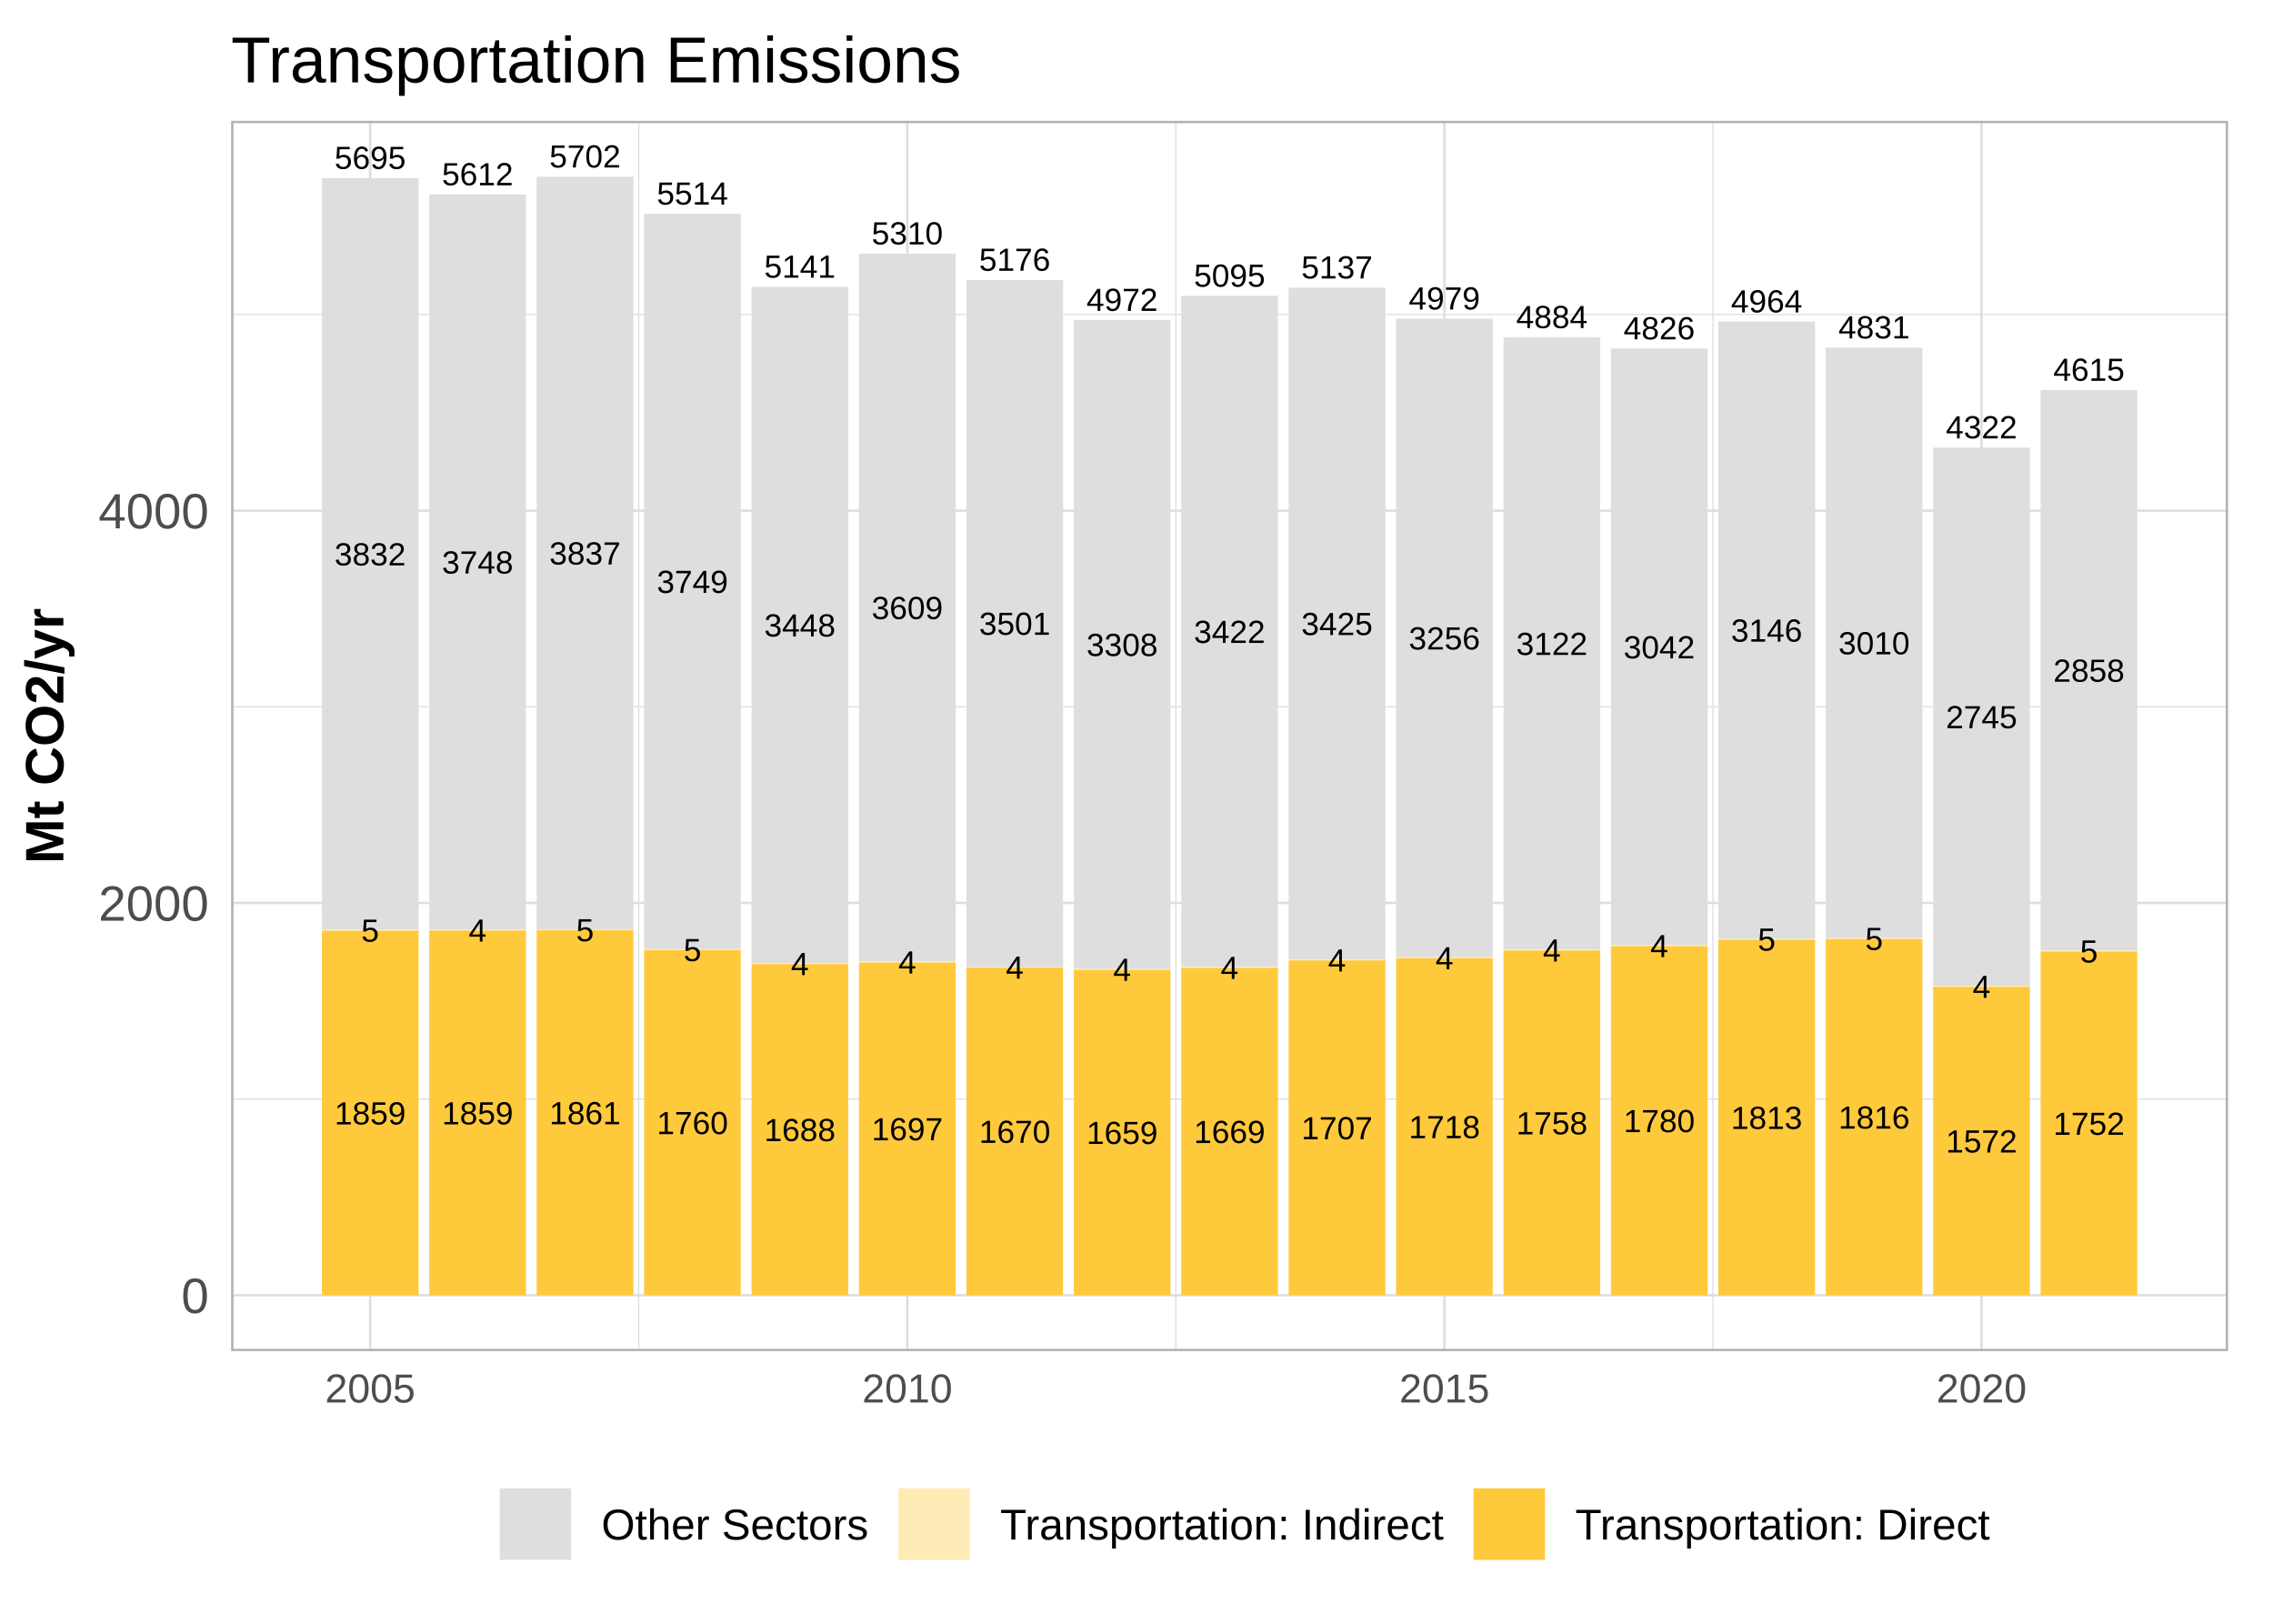
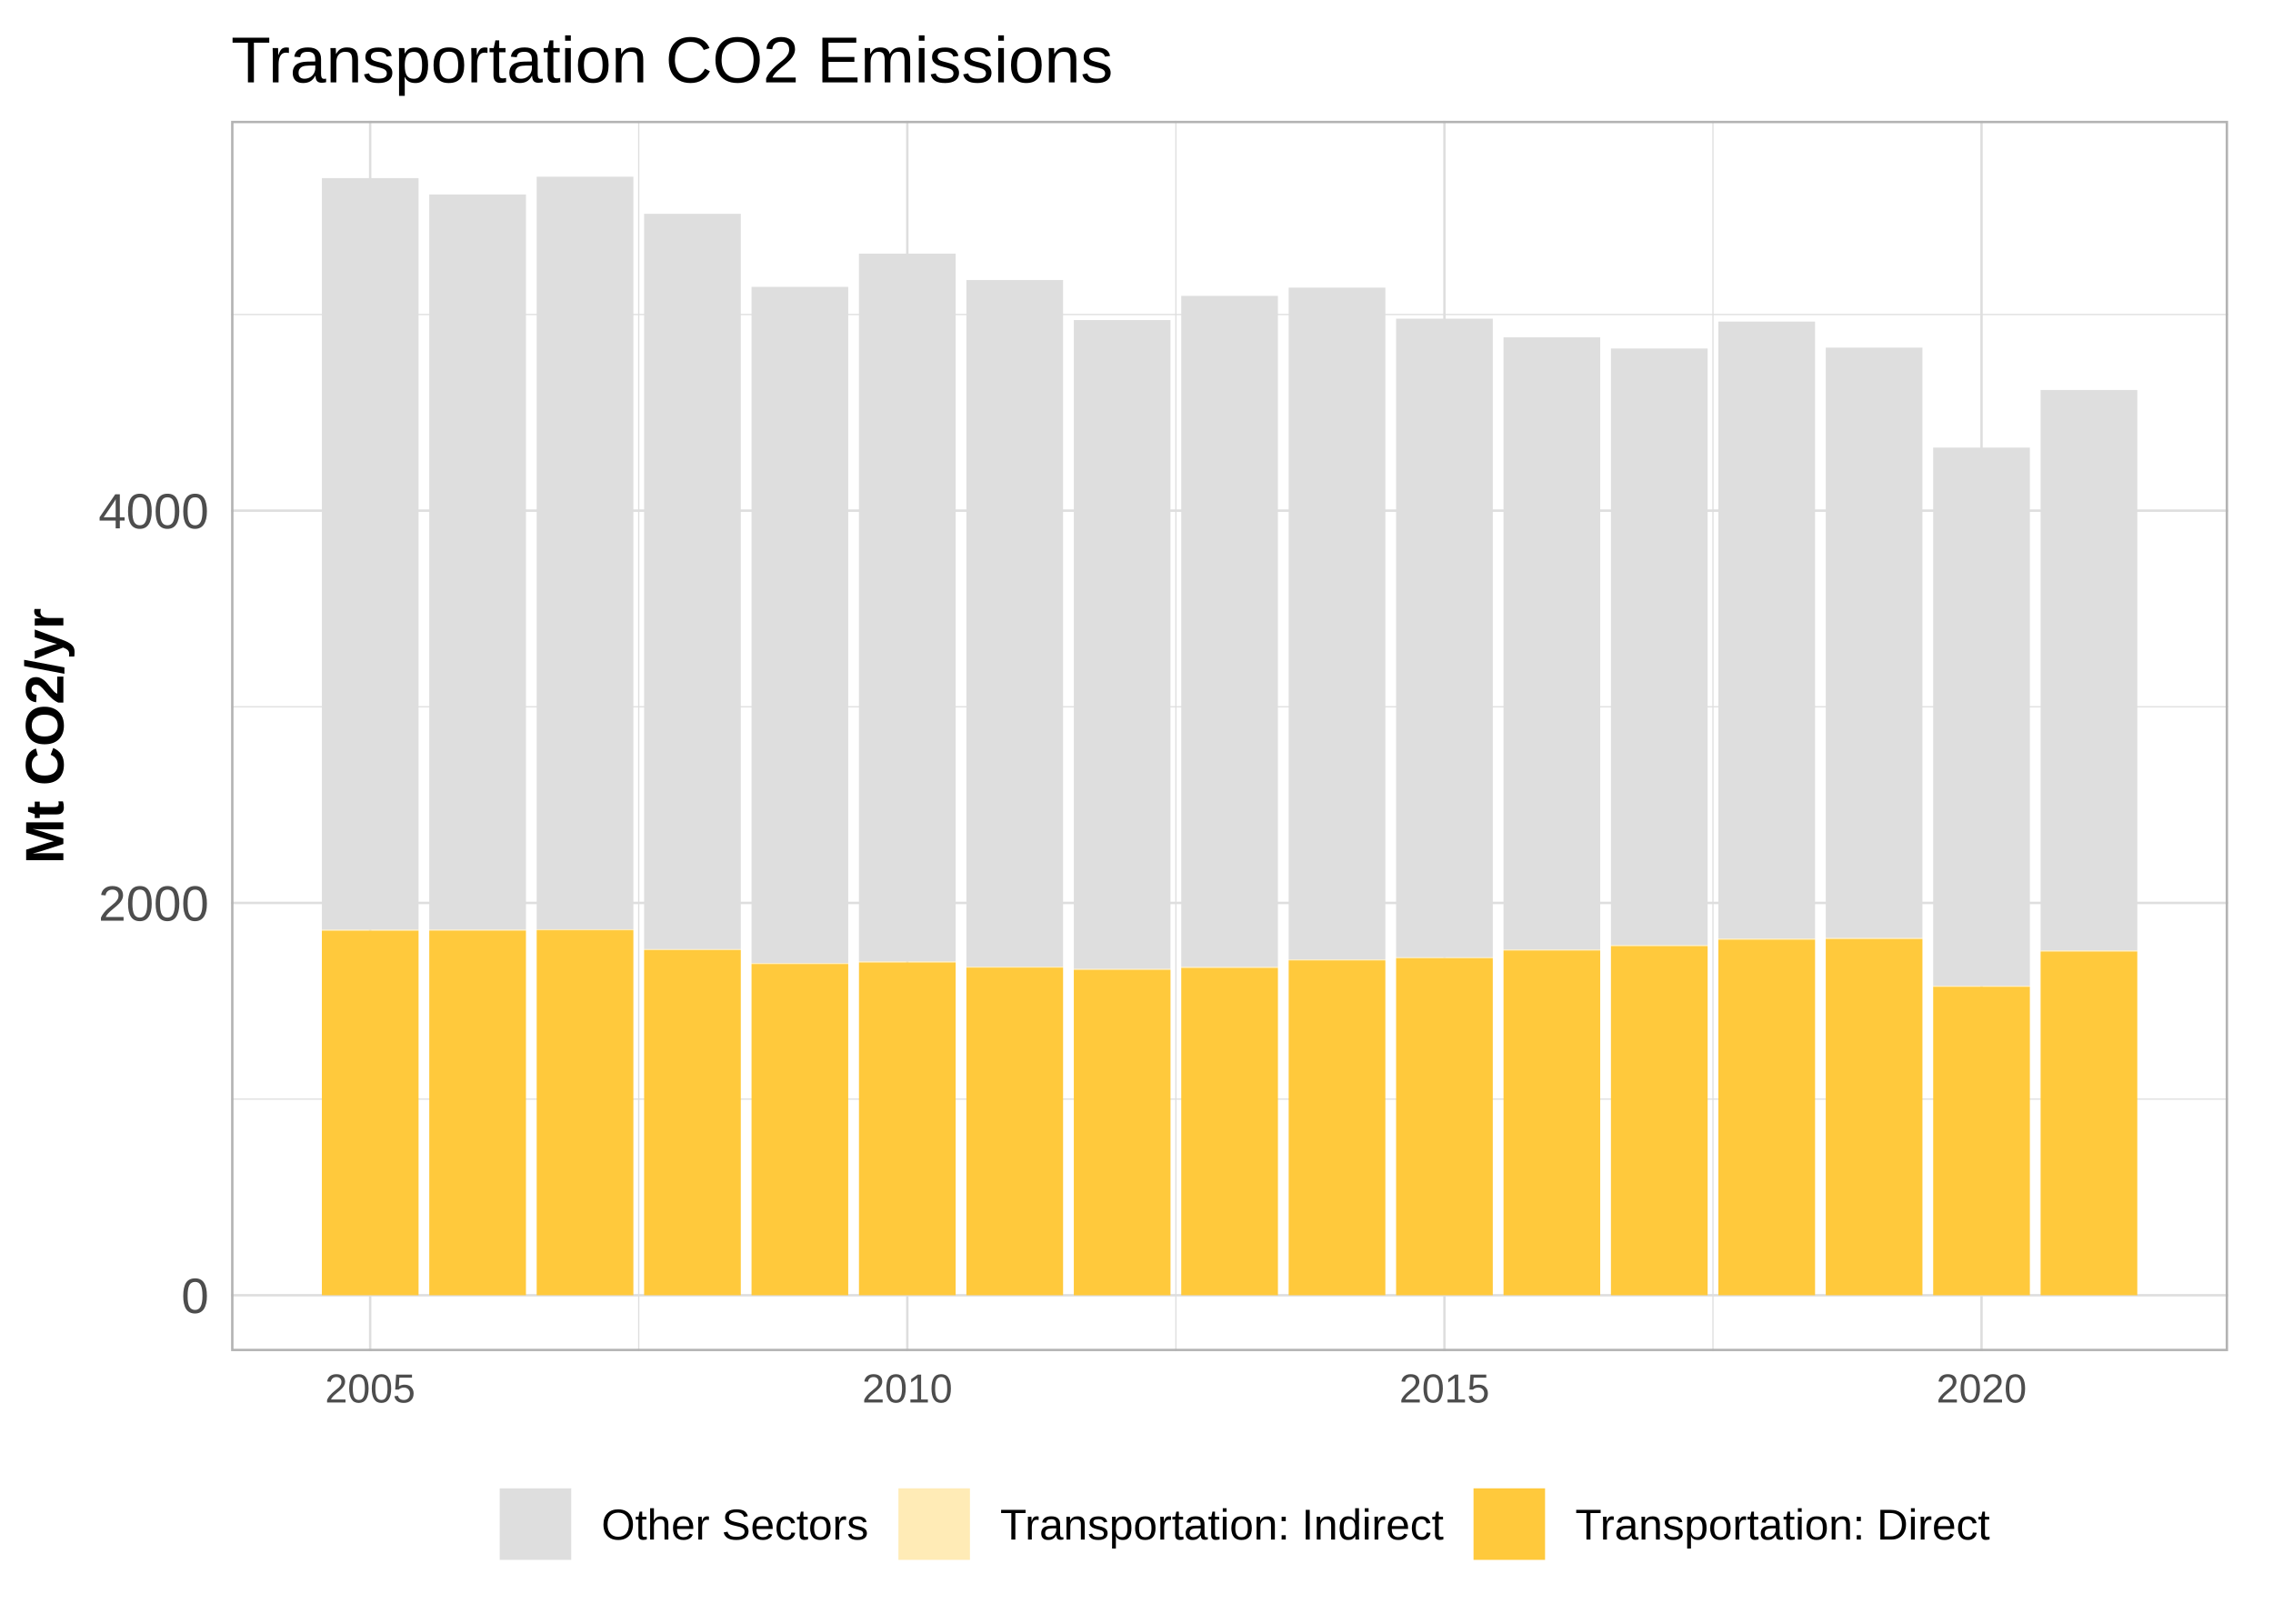
<svg xmlns="http://www.w3.org/2000/svg" class="svglite" width="504.00pt" height="360.00pt" viewBox="0 0 504.00 360.00">
  <defs>
    <style type="text/css">
    .svglite line, .svglite polyline, .svglite polygon, .svglite path, .svglite rect, .svglite circle {
      fill: none;
      stroke: #000000;
      stroke-linecap: round;
      stroke-linejoin: round;
      stroke-miterlimit: 10.00;
    }
    .svglite text {
      white-space: pre;
    }
  </style>
  </defs>
  <rect width="100%" height="100%" style="stroke: none; fill: #FFFFFF;" />
  <defs>
    <clipPath id="cpMC4wMHw1MDQuMDB8MC4wMHwzNjAuMDA=">
      <rect x="0.00" y="0.00" width="504.00" height="360.00" />
    </clipPath>
  </defs>
  <g clip-path="url(#cpMC4wMHw1MDQuMDB8MC4wMHwzNjAuMDA=)">
    <rect x="0.00" y="0.00" width="504.00" height="360.00" style="stroke-width: 1.07; stroke: #FFFFFF; fill: #FFFFFF;" />
  </g>
  <defs>
    <clipPath id="cpNTEuMjR8NDk0LjA0fDI2Ljc4fDI5OS41Nw==">
      <rect x="51.24" y="26.78" width="442.80" height="272.79" />
    </clipPath>
  </defs>
  <g clip-path="url(#cpNTEuMjR8NDk0LjA0fDI2Ljc4fDI5OS41Nw==)">
    <rect x="51.24" y="26.78" width="442.80" height="272.79" style="stroke-width: 1.07; stroke: none; fill: #FFFFFF;" />
    <polyline points="51.24,243.68 494.04,243.68 " style="stroke-width: 0.27; stroke: #DEDEDE; stroke-linecap: butt;" />
    <polyline points="51.24,156.70 494.04,156.70 " style="stroke-width: 0.27; stroke: #DEDEDE; stroke-linecap: butt;" />
    <polyline points="51.24,69.73 494.04,69.73 " style="stroke-width: 0.27; stroke: #DEDEDE; stroke-linecap: butt;" />
    <polyline points="141.63,299.57 141.63,26.78 " style="stroke-width: 0.27; stroke: #DEDEDE; stroke-linecap: butt;" />
    <polyline points="260.73,299.57 260.73,26.78 " style="stroke-width: 0.27; stroke: #DEDEDE; stroke-linecap: butt;" />
    <polyline points="379.82,299.57 379.82,26.78 " style="stroke-width: 0.27; stroke: #DEDEDE; stroke-linecap: butt;" />
    <polyline points="51.24,287.17 494.04,287.17 " style="stroke-width: 0.53; stroke: #DEDEDE; stroke-linecap: butt;" />
    <polyline points="51.24,200.19 494.04,200.19 " style="stroke-width: 0.53; stroke: #DEDEDE; stroke-linecap: butt;" />
    <polyline points="51.24,113.22 494.04,113.22 " style="stroke-width: 0.53; stroke: #DEDEDE; stroke-linecap: butt;" />
    <polyline points="82.08,299.57 82.08,26.78 " style="stroke-width: 0.53; stroke: #DEDEDE; stroke-linecap: butt;" />
    <polyline points="201.18,299.57 201.18,26.78 " style="stroke-width: 0.53; stroke: #DEDEDE; stroke-linecap: butt;" />
    <polyline points="320.28,299.57 320.28,26.78 " style="stroke-width: 0.53; stroke: #DEDEDE; stroke-linecap: butt;" />
    <polyline points="439.37,299.57 439.37,26.78 " style="stroke-width: 0.53; stroke: #DEDEDE; stroke-linecap: butt;" />
    <rect x="71.37" y="39.49" width="21.44" height="166.65" style="stroke-width: 1.07; stroke: none; stroke-linecap: butt; stroke-linejoin: miter; fill: #DEDEDE;" />
    <rect x="71.37" y="206.14" width="21.44" height="0.20" style="stroke-width: 1.07; stroke: none; stroke-linecap: butt; stroke-linejoin: miter; fill: #FFEBB6;" />
    <rect x="71.37" y="206.34" width="21.44" height="80.83" style="stroke-width: 1.07; stroke: none; stroke-linecap: butt; stroke-linejoin: miter; fill: #FFC93C;" />
    <rect x="95.18" y="43.11" width="21.44" height="163.01" style="stroke-width: 1.07; stroke: none; stroke-linecap: butt; stroke-linejoin: miter; fill: #DEDEDE;" />
    <rect x="95.18" y="206.13" width="21.44" height="0.20" style="stroke-width: 1.07; stroke: none; stroke-linecap: butt; stroke-linejoin: miter; fill: #FFEBB6;" />
    <rect x="95.18" y="206.32" width="21.44" height="80.85" style="stroke-width: 1.07; stroke: none; stroke-linecap: butt; stroke-linejoin: miter; fill: #FFC93C;" />
    <rect x="119.00" y="39.18" width="21.44" height="166.85" style="stroke-width: 1.07; stroke: none; stroke-linecap: butt; stroke-linejoin: miter; fill: #DEDEDE;" />
    <rect x="119.00" y="206.03" width="21.44" height="0.22" style="stroke-width: 1.07; stroke: none; stroke-linecap: butt; stroke-linejoin: miter; fill: #FFEBB6;" />
    <rect x="119.00" y="206.25" width="21.44" height="80.92" style="stroke-width: 1.07; stroke: none; stroke-linecap: butt; stroke-linejoin: miter; fill: #FFC93C;" />
    <rect x="142.82" y="47.40" width="21.44" height="163.04" style="stroke-width: 1.07; stroke: none; stroke-linecap: butt; stroke-linejoin: miter; fill: #DEDEDE;" />
    <rect x="142.82" y="210.44" width="21.44" height="0.20" style="stroke-width: 1.07; stroke: none; stroke-linecap: butt; stroke-linejoin: miter; fill: #FFEBB6;" />
    <rect x="142.82" y="210.64" width="21.44" height="76.53" style="stroke-width: 1.07; stroke: none; stroke-linecap: butt; stroke-linejoin: miter; fill: #FFC93C;" />
    <rect x="166.64" y="63.60" width="21.44" height="149.94" style="stroke-width: 1.07; stroke: none; stroke-linecap: butt; stroke-linejoin: miter; fill: #DEDEDE;" />
    <rect x="166.64" y="213.54" width="21.44" height="0.20" style="stroke-width: 1.07; stroke: none; stroke-linecap: butt; stroke-linejoin: miter; fill: #FFEBB6;" />
    <rect x="166.64" y="213.74" width="21.44" height="73.43" style="stroke-width: 1.07; stroke: none; stroke-linecap: butt; stroke-linejoin: miter; fill: #FFC93C;" />
    <rect x="190.46" y="56.23" width="21.44" height="156.96" style="stroke-width: 1.07; stroke: none; stroke-linecap: butt; stroke-linejoin: miter; fill: #DEDEDE;" />
    <rect x="190.46" y="213.19" width="21.44" height="0.20" style="stroke-width: 1.07; stroke: none; stroke-linecap: butt; stroke-linejoin: miter; fill: #FFEBB6;" />
    <rect x="190.46" y="213.39" width="21.44" height="73.78" style="stroke-width: 1.07; stroke: none; stroke-linecap: butt; stroke-linejoin: miter; fill: #FFC93C;" />
    <rect x="214.28" y="62.08" width="21.44" height="152.26" style="stroke-width: 1.07; stroke: none; stroke-linecap: butt; stroke-linejoin: miter; fill: #DEDEDE;" />
    <rect x="214.28" y="214.34" width="21.44" height="0.19" style="stroke-width: 1.07; stroke: none; stroke-linecap: butt; stroke-linejoin: miter; fill: #FFEBB6;" />
    <rect x="214.28" y="214.53" width="21.44" height="72.64" style="stroke-width: 1.07; stroke: none; stroke-linecap: butt; stroke-linejoin: miter; fill: #FFC93C;" />
    <rect x="238.10" y="70.96" width="21.44" height="143.87" style="stroke-width: 1.07; stroke: none; stroke-linecap: butt; stroke-linejoin: miter; fill: #DEDEDE;" />
    <rect x="238.10" y="214.83" width="21.44" height="0.17" style="stroke-width: 1.07; stroke: none; stroke-linecap: butt; stroke-linejoin: miter; fill: #FFEBB6;" />
    <rect x="238.10" y="215.01" width="21.44" height="72.17" style="stroke-width: 1.07; stroke: none; stroke-linecap: butt; stroke-linejoin: miter; fill: #FFC93C;" />
    <rect x="261.92" y="65.60" width="21.44" height="148.80" style="stroke-width: 1.07; stroke: none; stroke-linecap: butt; stroke-linejoin: miter; fill: #DEDEDE;" />
    <rect x="261.92" y="214.40" width="21.44" height="0.19" style="stroke-width: 1.07; stroke: none; stroke-linecap: butt; stroke-linejoin: miter; fill: #FFEBB6;" />
    <rect x="261.92" y="214.59" width="21.44" height="72.58" style="stroke-width: 1.07; stroke: none; stroke-linecap: butt; stroke-linejoin: miter; fill: #FFC93C;" />
    <rect x="285.74" y="63.77" width="21.44" height="148.96" style="stroke-width: 1.07; stroke: none; stroke-linecap: butt; stroke-linejoin: miter; fill: #DEDEDE;" />
    <rect x="285.74" y="212.74" width="21.44" height="0.19" style="stroke-width: 1.07; stroke: none; stroke-linecap: butt; stroke-linejoin: miter; fill: #FFEBB6;" />
    <rect x="285.74" y="212.93" width="21.44" height="74.24" style="stroke-width: 1.07; stroke: none; stroke-linecap: butt; stroke-linejoin: miter; fill: #FFC93C;" />
    <rect x="309.56" y="70.65" width="21.44" height="141.61" style="stroke-width: 1.07; stroke: none; stroke-linecap: butt; stroke-linejoin: miter; fill: #DEDEDE;" />
    <rect x="309.56" y="212.26" width="21.44" height="0.19" style="stroke-width: 1.07; stroke: none; stroke-linecap: butt; stroke-linejoin: miter; fill: #FFEBB6;" />
    <rect x="309.56" y="212.45" width="21.44" height="74.72" style="stroke-width: 1.07; stroke: none; stroke-linecap: butt; stroke-linejoin: miter; fill: #FFC93C;" />
    <rect x="333.38" y="74.78" width="21.44" height="135.77" style="stroke-width: 1.07; stroke: none; stroke-linecap: butt; stroke-linejoin: miter; fill: #DEDEDE;" />
    <rect x="333.38" y="210.55" width="21.44" height="0.18" style="stroke-width: 1.07; stroke: none; stroke-linecap: butt; stroke-linejoin: miter; fill: #FFEBB6;" />
    <rect x="333.38" y="210.73" width="21.44" height="76.44" style="stroke-width: 1.07; stroke: none; stroke-linecap: butt; stroke-linejoin: miter; fill: #FFC93C;" />
    <rect x="357.20" y="77.27" width="21.44" height="132.30" style="stroke-width: 1.07; stroke: none; stroke-linecap: butt; stroke-linejoin: miter; fill: #DEDEDE;" />
    <rect x="357.20" y="209.57" width="21.44" height="0.19" style="stroke-width: 1.07; stroke: none; stroke-linecap: butt; stroke-linejoin: miter; fill: #FFEBB6;" />
    <rect x="357.20" y="209.76" width="21.44" height="77.41" style="stroke-width: 1.07; stroke: none; stroke-linecap: butt; stroke-linejoin: miter; fill: #FFC93C;" />
    <rect x="381.02" y="71.30" width="21.44" height="136.82" style="stroke-width: 1.07; stroke: none; stroke-linecap: butt; stroke-linejoin: miter; fill: #DEDEDE;" />
    <rect x="381.02" y="208.12" width="21.44" height="0.21" style="stroke-width: 1.07; stroke: none; stroke-linecap: butt; stroke-linejoin: miter; fill: #FFEBB6;" />
    <rect x="381.02" y="208.33" width="21.44" height="78.84" style="stroke-width: 1.07; stroke: none; stroke-linecap: butt; stroke-linejoin: miter; fill: #FFC93C;" />
    <rect x="404.83" y="77.07" width="21.44" height="130.90" style="stroke-width: 1.07; stroke: none; stroke-linecap: butt; stroke-linejoin: miter; fill: #DEDEDE;" />
    <rect x="404.83" y="207.97" width="21.44" height="0.21" style="stroke-width: 1.07; stroke: none; stroke-linecap: butt; stroke-linejoin: miter; fill: #FFEBB6;" />
    <rect x="404.83" y="208.18" width="21.44" height="78.99" style="stroke-width: 1.07; stroke: none; stroke-linecap: butt; stroke-linejoin: miter; fill: #FFC93C;" />
    <rect x="428.65" y="99.23" width="21.44" height="119.38" style="stroke-width: 1.07; stroke: none; stroke-linecap: butt; stroke-linejoin: miter; fill: #DEDEDE;" />
    <rect x="428.65" y="218.61" width="21.44" height="0.18" style="stroke-width: 1.07; stroke: none; stroke-linecap: butt; stroke-linejoin: miter; fill: #FFEBB6;" />
    <rect x="428.65" y="218.78" width="21.44" height="68.39" style="stroke-width: 1.07; stroke: none; stroke-linecap: butt; stroke-linejoin: miter; fill: #FFC93C;" />
    <rect x="452.47" y="86.47" width="21.44" height="124.28" style="stroke-width: 1.07; stroke: none; stroke-linecap: butt; stroke-linejoin: miter; fill: #DEDEDE;" />
    <rect x="452.47" y="210.74" width="21.44" height="0.22" style="stroke-width: 1.07; stroke: none; stroke-linecap: butt; stroke-linejoin: miter; fill: #FFEBB6;" />
    <rect x="452.47" y="210.96" width="21.44" height="76.21" style="stroke-width: 1.07; stroke: none; stroke-linecap: butt; stroke-linejoin: miter; fill: #FFC93C;" />
-     <text x="82.08" y="125.36" text-anchor="middle" style="font-size: 7.11px; font-family: &quot;Arial&quot;;" textLength="15.81px" lengthAdjust="spacingAndGlyphs">3832</text>
-     <text x="82.08" y="208.79" text-anchor="middle" style="font-size: 7.11px; font-family: &quot;Arial&quot;;" textLength="3.95px" lengthAdjust="spacingAndGlyphs">5</text>
-     <text x="82.08" y="249.30" text-anchor="middle" style="font-size: 7.11px; font-family: &quot;Arial&quot;;" textLength="15.81px" lengthAdjust="spacingAndGlyphs">1859</text>
-     <text x="105.90" y="127.16" text-anchor="middle" style="font-size: 7.11px; font-family: &quot;Arial&quot;;" textLength="15.81px" lengthAdjust="spacingAndGlyphs">3748</text>
-     <text x="105.90" y="208.77" text-anchor="middle" style="font-size: 7.11px; font-family: &quot;Arial&quot;;" textLength="3.95px" lengthAdjust="spacingAndGlyphs">4</text>
-     <text x="105.90" y="249.29" text-anchor="middle" style="font-size: 7.11px; font-family: &quot;Arial&quot;;" textLength="15.81px" lengthAdjust="spacingAndGlyphs">1859</text>
-     <text x="129.72" y="125.15" text-anchor="middle" style="font-size: 7.11px; font-family: &quot;Arial&quot;;" textLength="15.81px" lengthAdjust="spacingAndGlyphs">3837</text>
-     <text x="129.72" y="208.69" text-anchor="middle" style="font-size: 7.11px; font-family: &quot;Arial&quot;;" textLength="3.95px" lengthAdjust="spacingAndGlyphs">5</text>
-     <text x="129.72" y="249.26" text-anchor="middle" style="font-size: 7.11px; font-family: &quot;Arial&quot;;" textLength="15.81px" lengthAdjust="spacingAndGlyphs">1861</text>
-     <text x="153.54" y="131.46" text-anchor="middle" style="font-size: 7.11px; font-family: &quot;Arial&quot;;" textLength="15.81px" lengthAdjust="spacingAndGlyphs">3749</text>
-     <text x="153.54" y="213.09" text-anchor="middle" style="font-size: 7.11px; font-family: &quot;Arial&quot;;" textLength="3.95px" lengthAdjust="spacingAndGlyphs">5</text>
-     <text x="153.54" y="251.45" text-anchor="middle" style="font-size: 7.11px; font-family: &quot;Arial&quot;;" textLength="15.81px" lengthAdjust="spacingAndGlyphs">1760</text>
-     <text x="177.36" y="141.12" text-anchor="middle" style="font-size: 7.11px; font-family: &quot;Arial&quot;;" textLength="15.81px" lengthAdjust="spacingAndGlyphs">3448</text>
-     <text x="177.36" y="216.19" text-anchor="middle" style="font-size: 7.11px; font-family: &quot;Arial&quot;;" textLength="3.95px" lengthAdjust="spacingAndGlyphs">4</text>
-     <text x="177.36" y="253.00" text-anchor="middle" style="font-size: 7.11px; font-family: &quot;Arial&quot;;" textLength="15.81px" lengthAdjust="spacingAndGlyphs">1688</text>
-     <text x="201.18" y="137.26" text-anchor="middle" style="font-size: 7.11px; font-family: &quot;Arial&quot;;" textLength="15.81px" lengthAdjust="spacingAndGlyphs">3609</text>
-     <text x="201.18" y="215.83" text-anchor="middle" style="font-size: 7.11px; font-family: &quot;Arial&quot;;" textLength="3.95px" lengthAdjust="spacingAndGlyphs">4</text>
-     <text x="201.18" y="252.82" text-anchor="middle" style="font-size: 7.11px; font-family: &quot;Arial&quot;;" textLength="15.81px" lengthAdjust="spacingAndGlyphs">1697</text>
-     <text x="225.00" y="140.75" text-anchor="middle" style="font-size: 7.11px; font-family: &quot;Arial&quot;;" textLength="15.81px" lengthAdjust="spacingAndGlyphs">3501</text>
-     <text x="225.00" y="216.98" text-anchor="middle" style="font-size: 7.11px; font-family: &quot;Arial&quot;;" textLength="3.95px" lengthAdjust="spacingAndGlyphs">4</text>
-     <text x="225.00" y="253.39" text-anchor="middle" style="font-size: 7.11px; font-family: &quot;Arial&quot;;" textLength="15.81px" lengthAdjust="spacingAndGlyphs">1670</text>
-     <text x="248.82" y="145.44" text-anchor="middle" style="font-size: 7.11px; font-family: &quot;Arial&quot;;" textLength="15.81px" lengthAdjust="spacingAndGlyphs">3308</text>
-     <text x="248.82" y="217.46" text-anchor="middle" style="font-size: 7.11px; font-family: &quot;Arial&quot;;" textLength="3.95px" lengthAdjust="spacingAndGlyphs">4</text>
-     <text x="248.82" y="253.63" text-anchor="middle" style="font-size: 7.11px; font-family: &quot;Arial&quot;;" textLength="15.81px" lengthAdjust="spacingAndGlyphs">1659</text>
-     <text x="272.64" y="142.55" text-anchor="middle" style="font-size: 7.11px; font-family: &quot;Arial&quot;;" textLength="15.81px" lengthAdjust="spacingAndGlyphs">3422</text>
-     <text x="272.64" y="217.04" text-anchor="middle" style="font-size: 7.11px; font-family: &quot;Arial&quot;;" textLength="3.95px" lengthAdjust="spacingAndGlyphs">4</text>
-     <text x="272.64" y="253.42" text-anchor="middle" style="font-size: 7.11px; font-family: &quot;Arial&quot;;" textLength="15.81px" lengthAdjust="spacingAndGlyphs">1669</text>
-     <text x="296.46" y="140.80" text-anchor="middle" style="font-size: 7.11px; font-family: &quot;Arial&quot;;" textLength="15.81px" lengthAdjust="spacingAndGlyphs">3425</text>
-     <text x="296.46" y="215.38" text-anchor="middle" style="font-size: 7.11px; font-family: &quot;Arial&quot;;" textLength="3.95px" lengthAdjust="spacingAndGlyphs">4</text>
-     <text x="296.46" y="252.59" text-anchor="middle" style="font-size: 7.11px; font-family: &quot;Arial&quot;;" textLength="15.81px" lengthAdjust="spacingAndGlyphs">1707</text>
-     <text x="320.28" y="144.00" text-anchor="middle" style="font-size: 7.11px; font-family: &quot;Arial&quot;;" textLength="15.81px" lengthAdjust="spacingAndGlyphs">3256</text>
-     <text x="320.28" y="214.90" text-anchor="middle" style="font-size: 7.11px; font-family: &quot;Arial&quot;;" textLength="3.95px" lengthAdjust="spacingAndGlyphs">4</text>
-     <text x="320.28" y="252.35" text-anchor="middle" style="font-size: 7.11px; font-family: &quot;Arial&quot;;" textLength="15.81px" lengthAdjust="spacingAndGlyphs">1718</text>
-     <text x="344.10" y="145.21" text-anchor="middle" style="font-size: 7.11px; font-family: &quot;Arial&quot;;" textLength="15.81px" lengthAdjust="spacingAndGlyphs">3122</text>
-     <text x="344.10" y="213.18" text-anchor="middle" style="font-size: 7.11px; font-family: &quot;Arial&quot;;" textLength="3.95px" lengthAdjust="spacingAndGlyphs">4</text>
-     <text x="344.10" y="251.50" text-anchor="middle" style="font-size: 7.11px; font-family: &quot;Arial&quot;;" textLength="15.81px" lengthAdjust="spacingAndGlyphs">1758</text>
-     <text x="367.91" y="145.97" text-anchor="middle" style="font-size: 7.11px; font-family: &quot;Arial&quot;;" textLength="15.81px" lengthAdjust="spacingAndGlyphs">3042</text>
-     <text x="367.91" y="212.21" text-anchor="middle" style="font-size: 7.11px; font-family: &quot;Arial&quot;;" textLength="3.95px" lengthAdjust="spacingAndGlyphs">4</text>
-     <text x="367.91" y="251.01" text-anchor="middle" style="font-size: 7.11px; font-family: &quot;Arial&quot;;" textLength="15.81px" lengthAdjust="spacingAndGlyphs">1780</text>
-     <text x="391.73" y="142.26" text-anchor="middle" style="font-size: 7.11px; font-family: &quot;Arial&quot;;" textLength="15.81px" lengthAdjust="spacingAndGlyphs">3146</text>
-     <text x="391.73" y="210.77" text-anchor="middle" style="font-size: 7.11px; font-family: &quot;Arial&quot;;" textLength="3.95px" lengthAdjust="spacingAndGlyphs">5</text>
-     <text x="391.73" y="250.30" text-anchor="middle" style="font-size: 7.11px; font-family: &quot;Arial&quot;;" textLength="15.81px" lengthAdjust="spacingAndGlyphs">1813</text>
-     <text x="415.55" y="145.07" text-anchor="middle" style="font-size: 7.11px; font-family: &quot;Arial&quot;;" textLength="15.81px" lengthAdjust="spacingAndGlyphs">3010</text>
-     <text x="415.55" y="210.62" text-anchor="middle" style="font-size: 7.11px; font-family: &quot;Arial&quot;;" textLength="3.95px" lengthAdjust="spacingAndGlyphs">5</text>
-     <text x="415.55" y="250.22" text-anchor="middle" style="font-size: 7.11px; font-family: &quot;Arial&quot;;" textLength="15.81px" lengthAdjust="spacingAndGlyphs">1816</text>
-     <text x="439.37" y="161.46" text-anchor="middle" style="font-size: 7.11px; font-family: &quot;Arial&quot;;" textLength="15.81px" lengthAdjust="spacingAndGlyphs">2745</text>
-     <text x="439.37" y="221.24" text-anchor="middle" style="font-size: 7.11px; font-family: &quot;Arial&quot;;" textLength="3.95px" lengthAdjust="spacingAndGlyphs">4</text>
-     <text x="439.37" y="255.52" text-anchor="middle" style="font-size: 7.11px; font-family: &quot;Arial&quot;;" textLength="15.81px" lengthAdjust="spacingAndGlyphs">1572</text>
-     <text x="463.19" y="151.15" text-anchor="middle" style="font-size: 7.11px; font-family: &quot;Arial&quot;;" textLength="15.81px" lengthAdjust="spacingAndGlyphs">2858</text>
-     <text x="463.19" y="213.40" text-anchor="middle" style="font-size: 7.11px; font-family: &quot;Arial&quot;;" textLength="3.95px" lengthAdjust="spacingAndGlyphs">5</text>
-     <text x="463.19" y="251.61" text-anchor="middle" style="font-size: 7.11px; font-family: &quot;Arial&quot;;" textLength="15.81px" lengthAdjust="spacingAndGlyphs">1752</text>
-     <text x="82.08" y="37.45" text-anchor="middle" style="font-size: 7.11px; font-family: &quot;Arial&quot;;" textLength="15.81px" lengthAdjust="spacingAndGlyphs">5695</text>
-     <text x="105.90" y="41.08" text-anchor="middle" style="font-size: 7.11px; font-family: &quot;Arial&quot;;" textLength="15.81px" lengthAdjust="spacingAndGlyphs">5612</text>
-     <text x="129.72" y="37.14" text-anchor="middle" style="font-size: 7.11px; font-family: &quot;Arial&quot;;" textLength="15.81px" lengthAdjust="spacingAndGlyphs">5702</text>
-     <text x="153.54" y="45.36" text-anchor="middle" style="font-size: 7.11px; font-family: &quot;Arial&quot;;" textLength="15.81px" lengthAdjust="spacingAndGlyphs">5514</text>
-     <text x="177.36" y="61.57" text-anchor="middle" style="font-size: 7.11px; font-family: &quot;Arial&quot;;" textLength="15.81px" lengthAdjust="spacingAndGlyphs">5141</text>
-     <text x="201.18" y="54.19" text-anchor="middle" style="font-size: 7.11px; font-family: &quot;Arial&quot;;" textLength="15.81px" lengthAdjust="spacingAndGlyphs">5310</text>
-     <text x="225.00" y="60.04" text-anchor="middle" style="font-size: 7.11px; font-family: &quot;Arial&quot;;" textLength="15.81px" lengthAdjust="spacingAndGlyphs">5176</text>
-     <text x="248.82" y="68.93" text-anchor="middle" style="font-size: 7.11px; font-family: &quot;Arial&quot;;" textLength="15.81px" lengthAdjust="spacingAndGlyphs">4972</text>
-     <text x="272.64" y="63.57" text-anchor="middle" style="font-size: 7.11px; font-family: &quot;Arial&quot;;" textLength="15.81px" lengthAdjust="spacingAndGlyphs">5095</text>
-     <text x="296.46" y="61.74" text-anchor="middle" style="font-size: 7.11px; font-family: &quot;Arial&quot;;" textLength="15.81px" lengthAdjust="spacingAndGlyphs">5137</text>
-     <text x="320.28" y="68.62" text-anchor="middle" style="font-size: 7.11px; font-family: &quot;Arial&quot;;" textLength="15.81px" lengthAdjust="spacingAndGlyphs">4979</text>
-     <text x="344.10" y="72.74" text-anchor="middle" style="font-size: 7.11px; font-family: &quot;Arial&quot;;" textLength="15.81px" lengthAdjust="spacingAndGlyphs">4884</text>
-     <text x="367.91" y="75.24" text-anchor="middle" style="font-size: 7.11px; font-family: &quot;Arial&quot;;" textLength="15.81px" lengthAdjust="spacingAndGlyphs">4826</text>
-     <text x="391.73" y="69.27" text-anchor="middle" style="font-size: 7.11px; font-family: &quot;Arial&quot;;" textLength="15.81px" lengthAdjust="spacingAndGlyphs">4964</text>
-     <text x="415.55" y="75.04" text-anchor="middle" style="font-size: 7.11px; font-family: &quot;Arial&quot;;" textLength="15.81px" lengthAdjust="spacingAndGlyphs">4831</text>
-     <text x="439.37" y="97.19" text-anchor="middle" style="font-size: 7.11px; font-family: &quot;Arial&quot;;" textLength="15.81px" lengthAdjust="spacingAndGlyphs">4322</text>
-     <text x="463.19" y="84.43" text-anchor="middle" style="font-size: 7.11px; font-family: &quot;Arial&quot;;" textLength="15.81px" lengthAdjust="spacingAndGlyphs">4615</text>
    <rect x="51.24" y="26.78" width="442.80" height="272.79" style="stroke-width: 1.07; stroke: #B3B3B3;" />
  </g>
  <g clip-path="url(#cpMC4wMHw1MDQuMDB8MC4wMHwzNjAuMDA=)">
    <text x="46.31" y="291.11" text-anchor="end" style="font-size: 11.00px;fill: #4D4D4D; font-family: &quot;Arial&quot;;" textLength="6.12px" lengthAdjust="spacingAndGlyphs">0</text>
    <text x="46.31" y="204.13" text-anchor="end" style="font-size: 11.00px;fill: #4D4D4D; font-family: &quot;Arial&quot;;" textLength="24.48px" lengthAdjust="spacingAndGlyphs">2000</text>
    <text x="46.31" y="117.15" text-anchor="end" style="font-size: 11.00px;fill: #4D4D4D; font-family: &quot;Arial&quot;;" textLength="24.48px" lengthAdjust="spacingAndGlyphs">4000</text>
    <text x="82.08" y="310.95" text-anchor="middle" style="font-size: 9.00px;fill: #4D4D4D; font-family: &quot;Arial&quot;;" textLength="20.02px" lengthAdjust="spacingAndGlyphs">2005</text>
    <text x="201.18" y="310.95" text-anchor="middle" style="font-size: 9.00px;fill: #4D4D4D; font-family: &quot;Arial&quot;;" textLength="20.02px" lengthAdjust="spacingAndGlyphs">2010</text>
    <text x="320.28" y="310.95" text-anchor="middle" style="font-size: 9.00px;fill: #4D4D4D; font-family: &quot;Arial&quot;;" textLength="20.02px" lengthAdjust="spacingAndGlyphs">2015</text>
    <text x="439.37" y="310.95" text-anchor="middle" style="font-size: 9.00px;fill: #4D4D4D; font-family: &quot;Arial&quot;;" textLength="20.02px" lengthAdjust="spacingAndGlyphs">2020</text>
    <text transform="translate(14.05,163.17) rotate(-90)" text-anchor="middle" style="font-size: 12.00px; font-weight: bold; font-family: &quot;Arial&quot;;" textLength="56.69px" lengthAdjust="spacingAndGlyphs">Mt CO2/yr</text>
    <rect x="98.64" y="323.79" width="348.00" height="28.24" style="stroke-width: 1.07; stroke: none; fill: #FFFFFF;" />
    <rect x="110.09" y="329.27" width="17.28" height="17.28" style="stroke-width: 1.07; stroke: none; fill: #FFFFFF;" />
    <rect x="110.80" y="329.98" width="15.86" height="15.86" style="stroke-width: 1.07; stroke: none; stroke-linecap: butt; stroke-linejoin: miter; fill: #DEDEDE;" />
    <rect x="198.50" y="329.27" width="17.28" height="17.28" style="stroke-width: 1.07; stroke: none; fill: #FFFFFF;" />
    <rect x="199.21" y="329.98" width="15.86" height="15.86" style="stroke-width: 1.07; stroke: none; stroke-linecap: butt; stroke-linejoin: miter; fill: #FFEBB6;" />
    <rect x="326.02" y="329.27" width="17.28" height="17.28" style="stroke-width: 1.07; stroke: none; fill: #FFFFFF;" />
    <rect x="326.73" y="329.98" width="15.86" height="15.86" style="stroke-width: 1.07; stroke: none; stroke-linecap: butt; stroke-linejoin: miter; fill: #FFC93C;" />
    <text x="133.35" y="341.34" style="font-size: 9.60px; font-family: &quot;Arial&quot;;" textLength="59.17px" lengthAdjust="spacingAndGlyphs">Other Sectors</text>
    <text x="221.76" y="341.34" style="font-size: 9.60px; font-family: &quot;Arial&quot;;" textLength="98.29px" lengthAdjust="spacingAndGlyphs">Transportation: Indirect</text>
    <text x="349.28" y="341.34" style="font-size: 9.60px; font-family: &quot;Arial&quot;;" textLength="91.88px" lengthAdjust="spacingAndGlyphs">Transportation: Direct</text>
-     <text x="51.24" y="18.27" style="font-size: 14.40px; font-family: &quot;Arial&quot;;" textLength="161.87px" lengthAdjust="spacingAndGlyphs">Transportation Emissions</text>
+     <text x="51.24" y="18.27" style="font-size: 14.40px; font-family: &quot;Arial&quot;;" textLength="195.47px" lengthAdjust="spacingAndGlyphs">Transportation CO2 Emissions</text>
  </g>
</svg>
